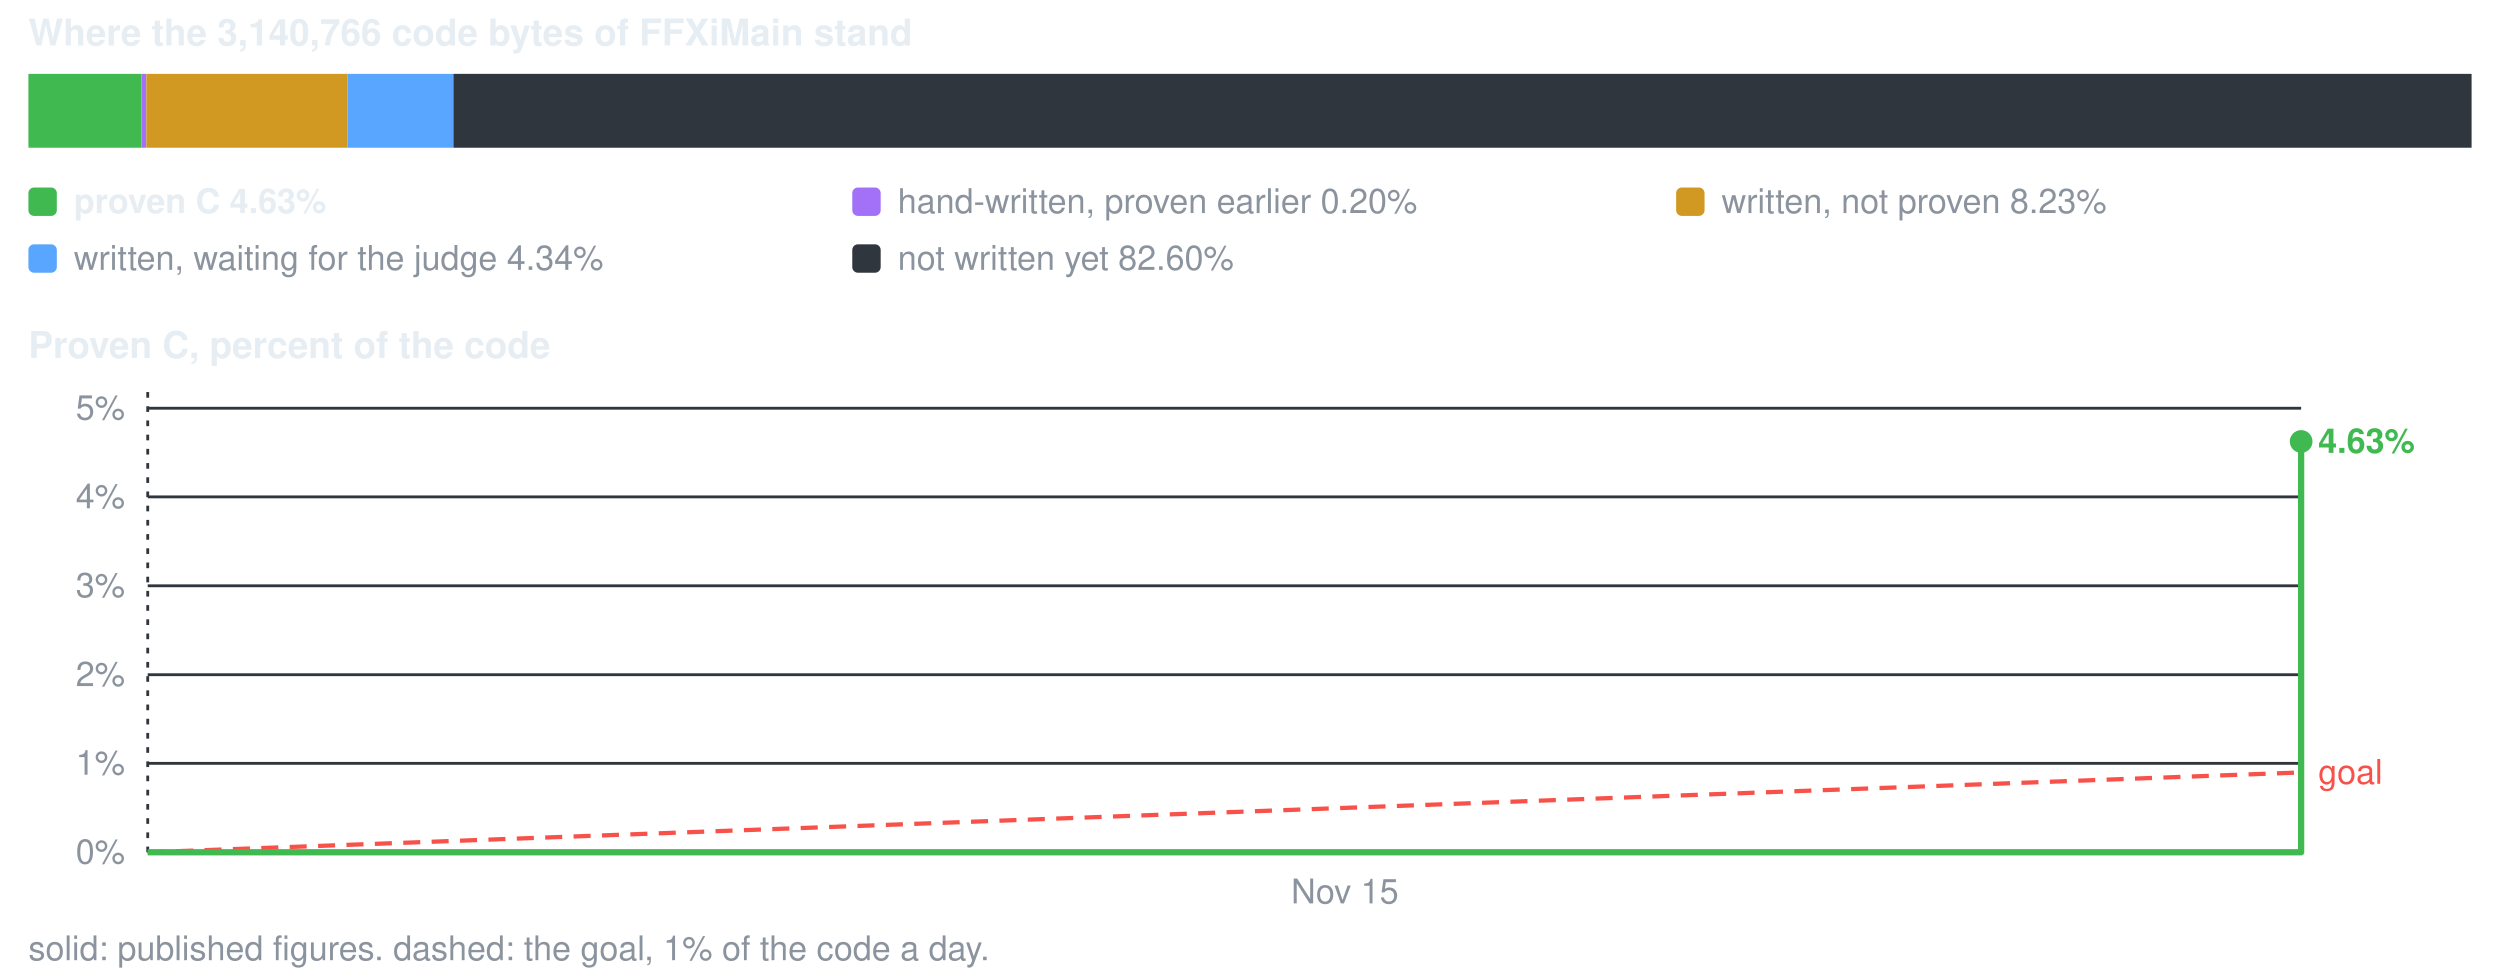
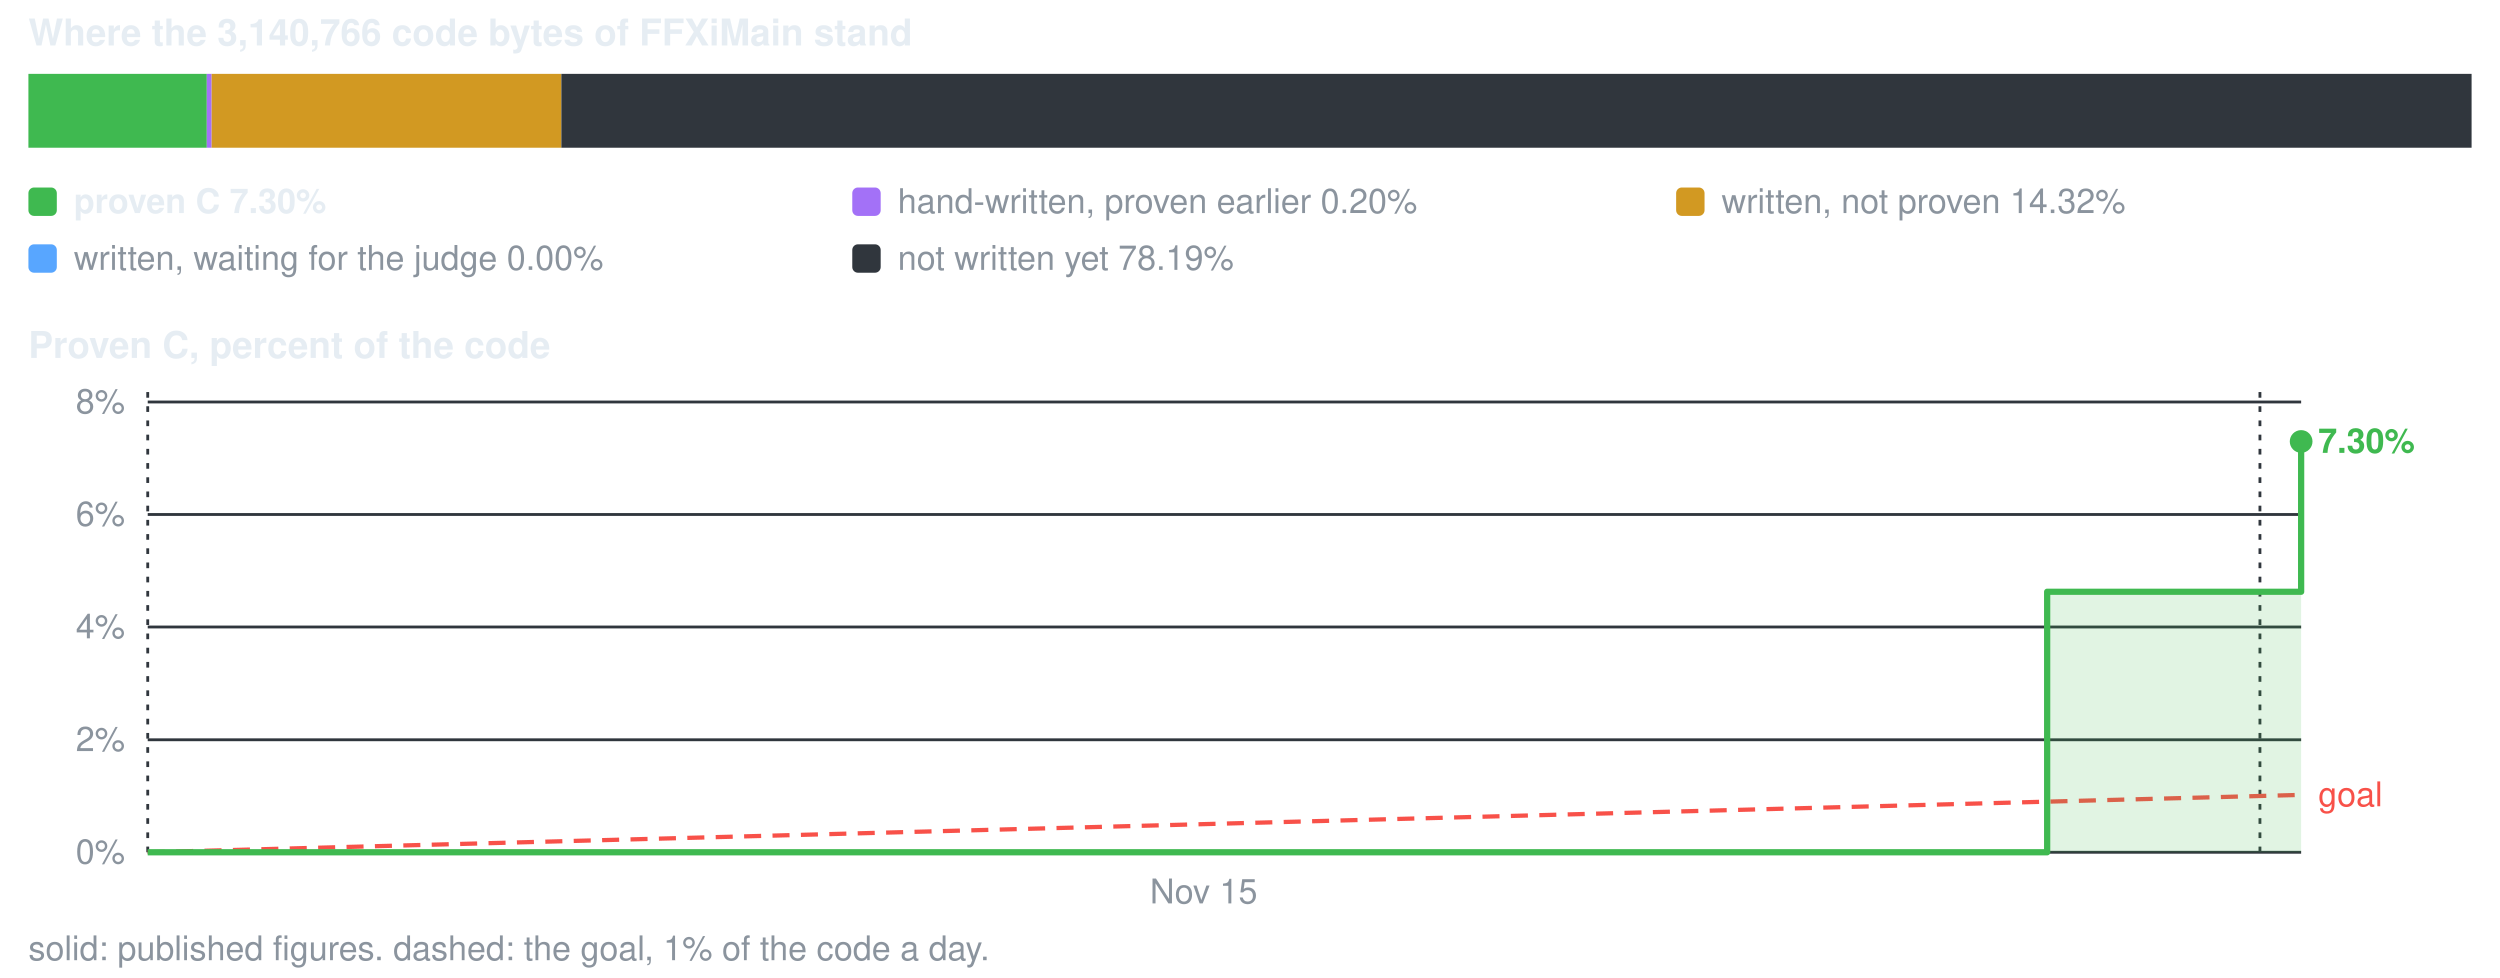
<svg xmlns="http://www.w3.org/2000/svg" viewBox="0 0 880 344" width="880" height="344" role="img" aria-label="conversion progress">
  <style>text{font-family:-apple-system,BlinkMacSystemFont,'Segoe UI',Helvetica,Arial,sans-serif;font-size:12px;fill:#8b949e}.s{fill:#e6edf3;font-weight:600}.b{font-size:13px}</style>
  <text x="10" y="16" class="s b">Where the 3,140,766 code bytes of FFXiMain stand</text>
-   <rect x="10.0" y="26" width="39.8" height="26" fill="#3fb950" />
-   <rect x="49.8" y="26" width="1.7" height="26" fill="#a371f7" />
-   <rect x="51.5" y="26" width="70.8" height="26" fill="#d29922" />
-   <rect x="122.3" y="26" width="37.3" height="26" fill="#58a6ff" />
-   <rect x="159.6" y="26" width="710.4" height="26" fill="#30363d" />
+   <rect x="10.0" y="26" width="62.8" height="26" fill="#3fb950" />
+   <rect x="72.8" y="26" width="1.7" height="26" fill="#a371f7" />
+   <rect x="74.5" y="26" width="123.1" height="26" fill="#d29922" />
+   <rect x="197.6" y="26" width="672.4" height="26" fill="#30363d" />
  <rect x="10" y="66" width="10" height="10" rx="2" fill="#3fb950" />
-   <text x="26" y="75" class="s">proven C 4.63%</text>
+   <text x="26" y="75" class="s">proven C 7.30%</text>
  <rect x="300" y="66" width="10" height="10" rx="2" fill="#a371f7" />
  <text x="316" y="75">hand-written, proven earlier 0.20%</text>
  <rect x="590" y="66" width="10" height="10" rx="2" fill="#d29922" />
-   <text x="606" y="75">written, not proven 8.23%</text>
+   <text x="606" y="75">written, not proven 14.32%</text>
  <rect x="10" y="86" width="10" height="10" rx="2" fill="#58a6ff" />
-   <text x="26" y="95">written, waiting for the judge 4.34%</text>
+   <text x="26" y="95">written, waiting for the judge 0.00%</text>
  <rect x="300" y="86" width="10" height="10" rx="2" fill="#30363d" />
-   <text x="316" y="95">not written yet 82.60%</text>
+   <text x="316" y="95">not written yet 78.19%</text>
  <text x="10" y="126" class="s b">Proven C, percent of the code</text>
  <line x1="52" y1="300.0" x2="810" y2="300.0" stroke="#30363d" stroke-width="1" />
  <text x="44" y="304.0" text-anchor="end">0%</text>
-   <line x1="52" y1="268.7" x2="810" y2="268.7" stroke="#30363d" stroke-width="1" />
-   <text x="44" y="272.7" text-anchor="end">1%</text>
-   <line x1="52" y1="237.5" x2="810" y2="237.5" stroke="#30363d" stroke-width="1" />
-   <text x="44" y="241.5" text-anchor="end">2%</text>
-   <line x1="52" y1="206.2" x2="810" y2="206.2" stroke="#30363d" stroke-width="1" />
-   <text x="44" y="210.2" text-anchor="end">3%</text>
-   <line x1="52" y1="174.9" x2="810" y2="174.9" stroke="#30363d" stroke-width="1" />
-   <text x="44" y="178.9" text-anchor="end">4%</text>
-   <line x1="52" y1="143.7" x2="810" y2="143.7" stroke="#30363d" stroke-width="1" />
-   <text x="44" y="147.7" text-anchor="end">5%</text>
+   <line x1="52" y1="260.4" x2="810" y2="260.4" stroke="#30363d" stroke-width="1" />
+   <text x="44" y="264.4" text-anchor="end">2%</text>
+   <line x1="52" y1="220.7" x2="810" y2="220.7" stroke="#30363d" stroke-width="1" />
+   <text x="44" y="224.7" text-anchor="end">4%</text>
+   <line x1="52" y1="181.1" x2="810" y2="181.1" stroke="#30363d" stroke-width="1" />
+   <text x="44" y="185.1" text-anchor="end">6%</text>
+   <line x1="52" y1="141.5" x2="810" y2="141.5" stroke="#30363d" stroke-width="1" />
+   <text x="44" y="145.5" text-anchor="end">8%</text>
  <line x1="52.0" y1="138" x2="52.0" y2="300" stroke="#30363d" stroke-width="1" stroke-dasharray="2 3" />
-   <text x="473.4" y="318" text-anchor="middle">Nov 15</text>
-   <line x1="52.0" y1="300.0" x2="810.0" y2="271.9" stroke="#f85149" stroke-width="1.5" stroke-dasharray="6 4" />
-   <text x="816.0" y="275.9" style="fill:#f85149">goal</text>
-   <path d="M52.0 300.0 H810.0 V155.4 V300.0 H52.0 Z" fill="#3fb950" fill-opacity="0.16" />
-   <path d="M52.0 300.0 H810.0 V155.4" fill="none" stroke="#3fb950" stroke-width="2.2" stroke-linejoin="round" />
+   <text x="423.7" y="318" text-anchor="middle">Nov 15</text>
+   <line x1="795.5" y1="138" x2="795.5" y2="300" stroke="#30363d" stroke-width="1" stroke-dasharray="2 3" />
+   <line x1="52.0" y1="300.0" x2="810.0" y2="279.8" stroke="#f85149" stroke-width="1.5" stroke-dasharray="6 4" />
+   <text x="816.0" y="283.8" style="fill:#f85149">goal</text>
+   <path d="M52.0 300.0 H720.6 V208.3 H810.0 V155.4 V300.0 H52.0 Z" fill="#3fb950" fill-opacity="0.16" />
+   <path d="M52.0 300.0 H720.6 V208.3 H810.0 V155.4" fill="none" stroke="#3fb950" stroke-width="2.2" stroke-linejoin="round" />
  <circle cx="810.0" cy="155.4" r="4" fill="#3fb950" />
-   <text x="816.0" y="159.4" class="s" style="fill:#3fb950">4.63%</text>
+   <text x="816.0" y="159.4" class="s" style="fill:#3fb950">7.30%</text>
  <text x="10" y="338">solid: published figures. dashed: the goal, 1% of the code a day.</text>
</svg>
